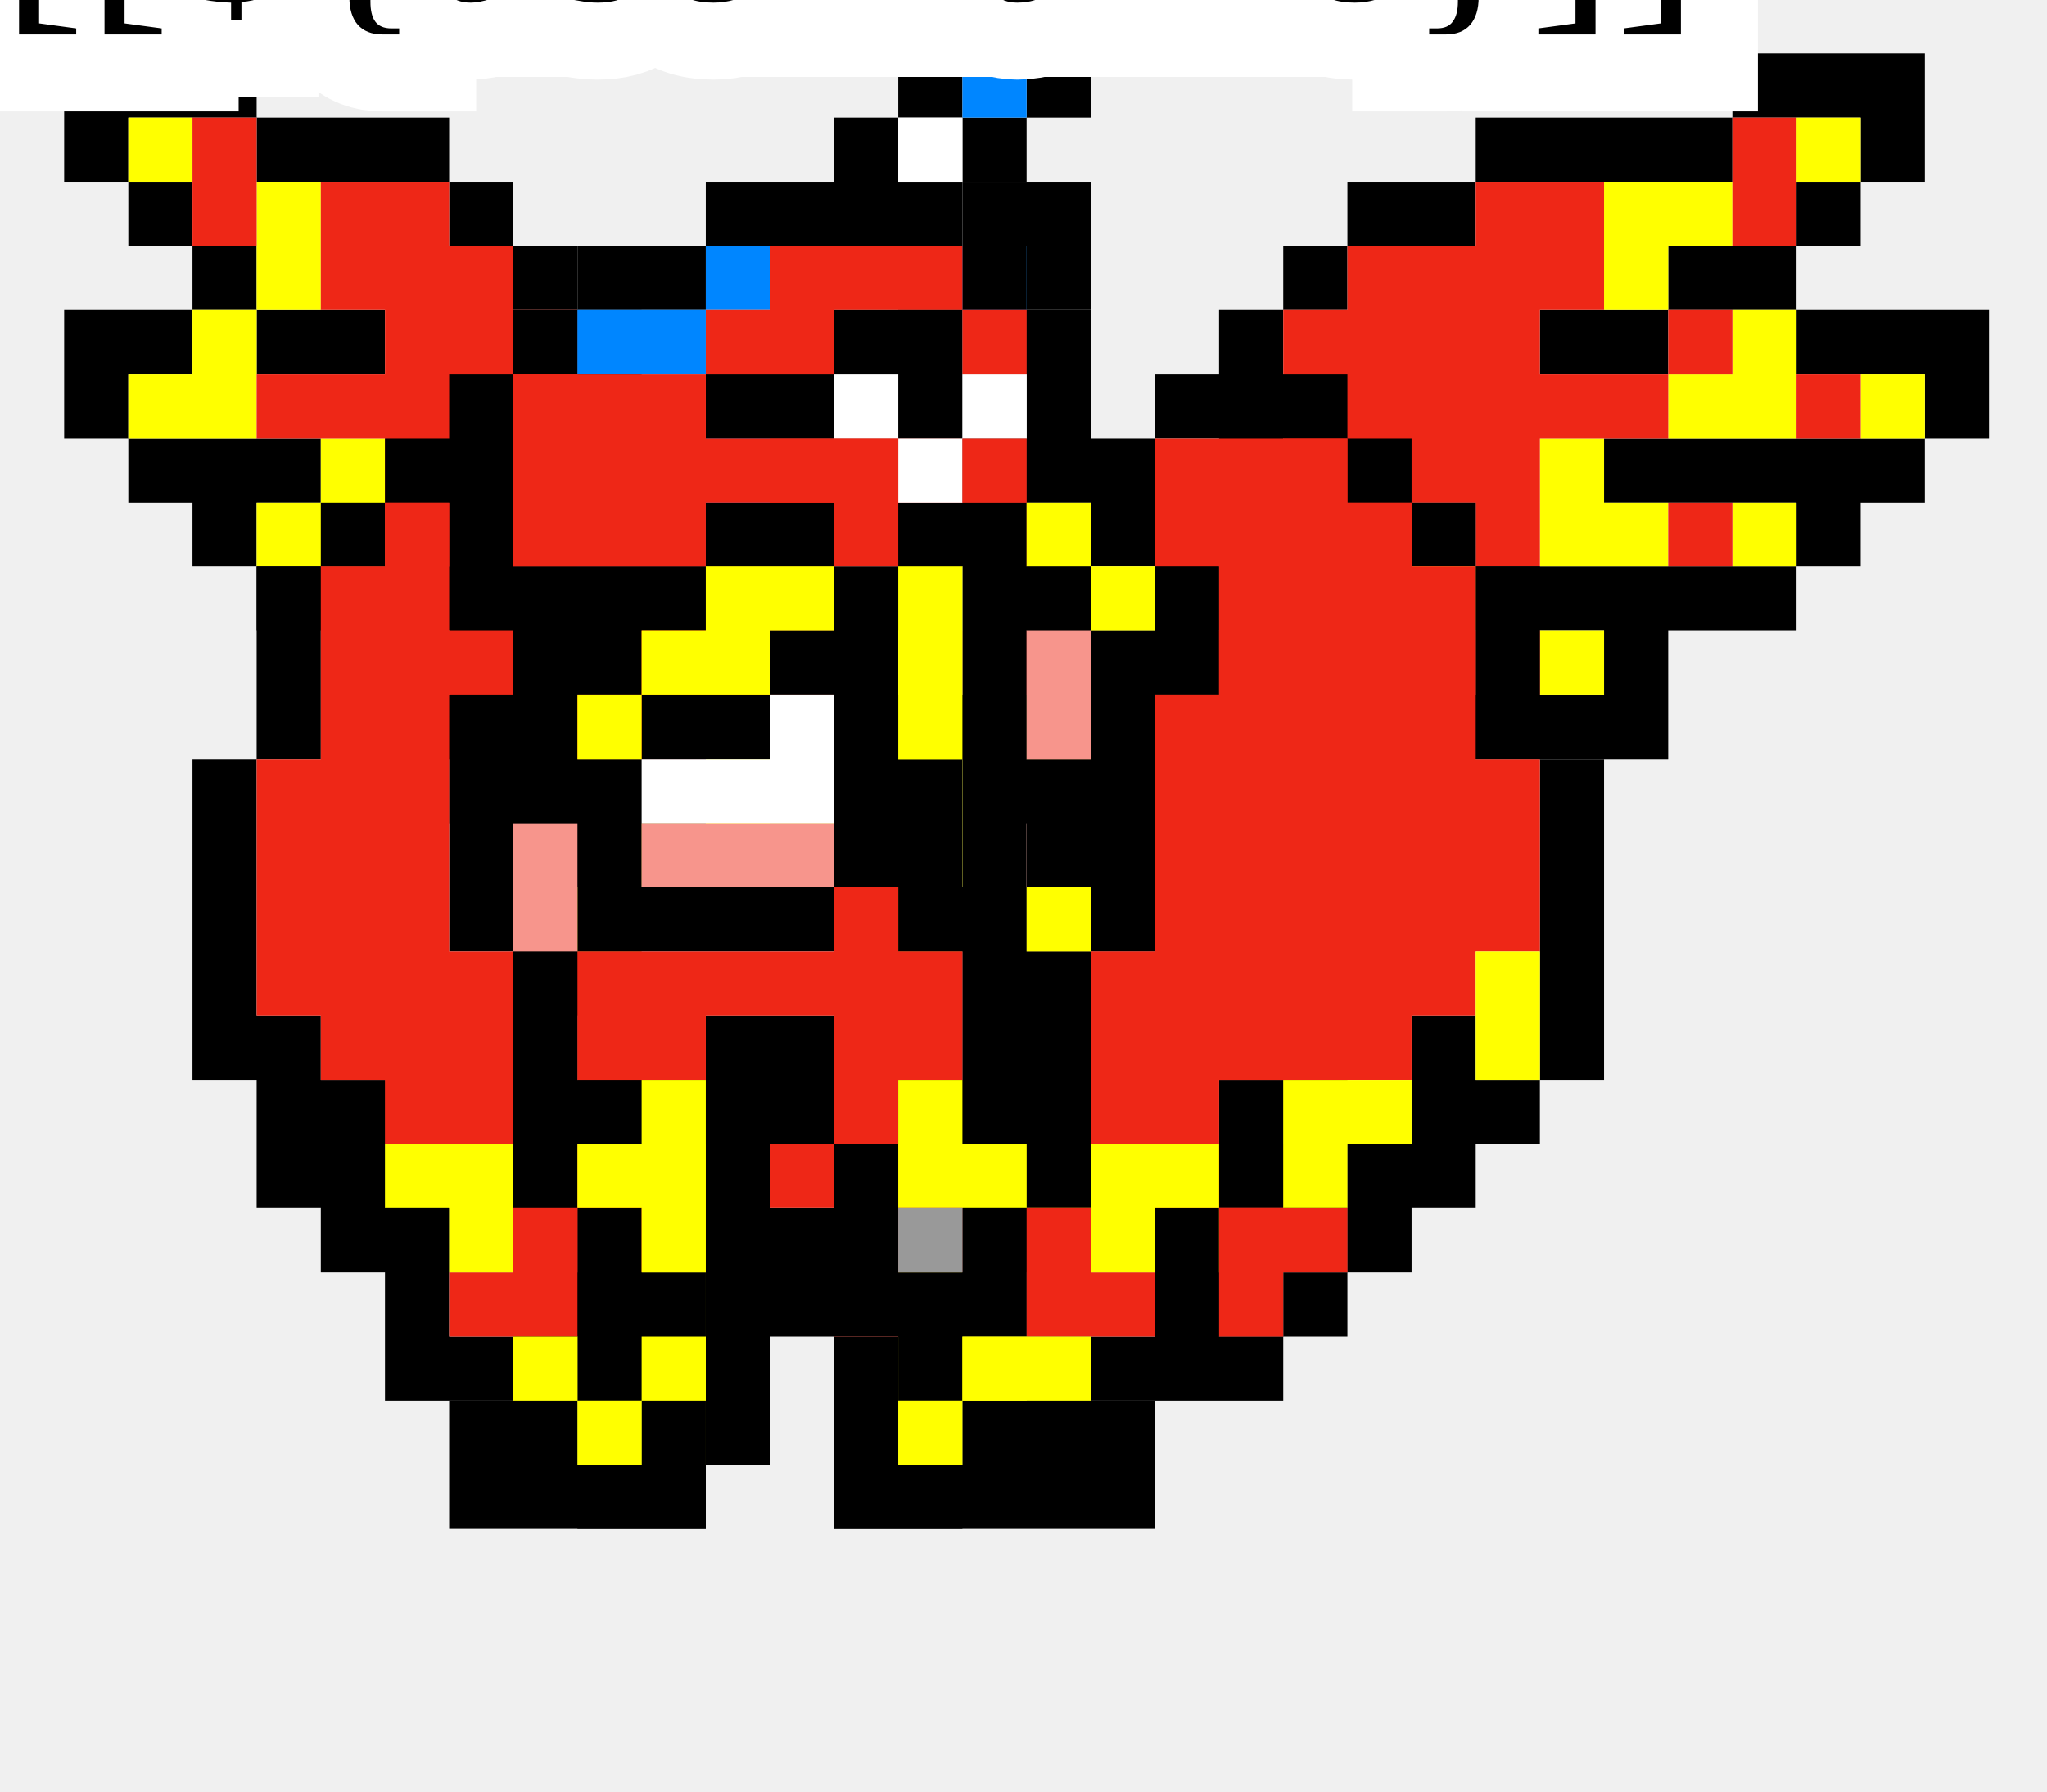
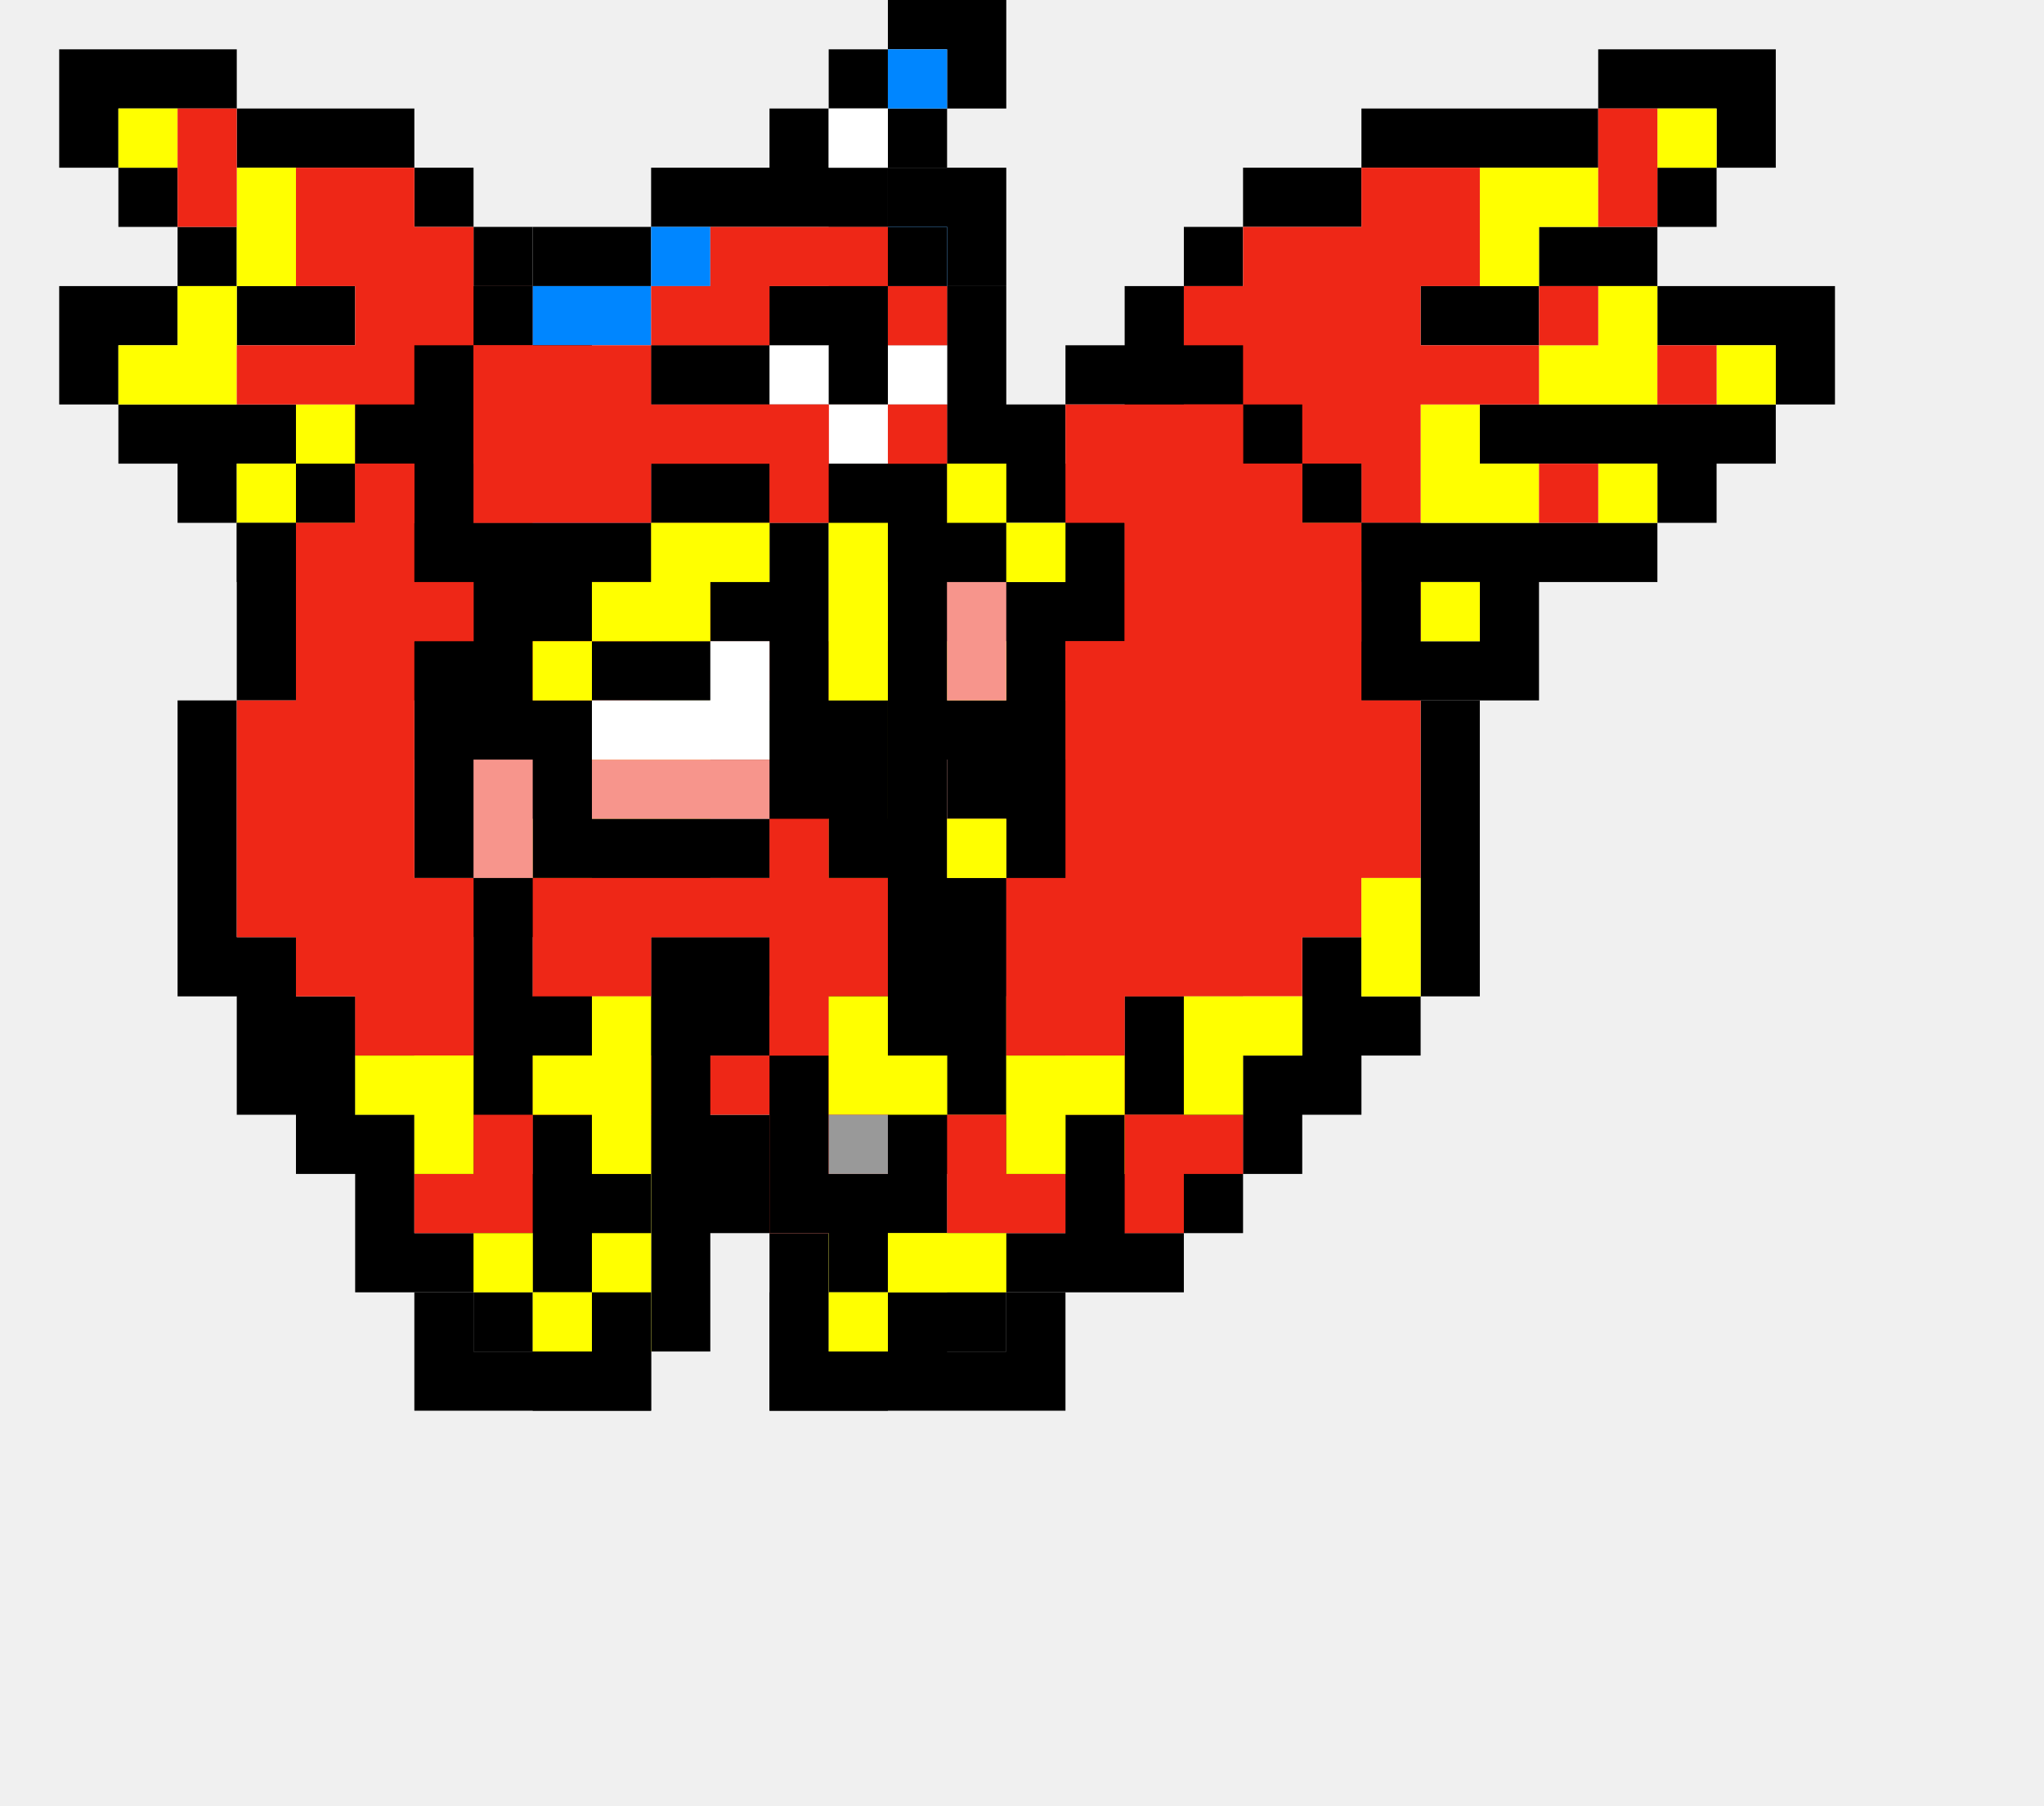
<svg xmlns="http://www.w3.org/2000/svg" fill="none" overflow="visible">
  <a href="https://github.com/[[${username}]]">
    <g id="body-[[${id}]]">
      <g id="frame1-[[${id}]]">
        <path stroke="#000000" d="M3 3h9M81 3h9M3 4h9M81 4h9M3 5h9M81 5h9M3 6h3M12 6h9M69 6h12M87 6h3M3 7h3M12 7h9M69 7h12M87 7h3M3 8h3M12 8h9M69 8h12M87 8h3M6 9h3M21 9h3M45 9h6M63 9h6M84 9h3M6 10h3M21 10h3M45 10h6M63 10h6M84 10h3M6 11h3M21 11h3M45 11h6M63 11h6M84 11h3M9 12h3M24 12h3M42 12h3M48 12h3M60 12h3M78 12h6M9 13h3M24 13h3M42 13h3M48 13h3M60 13h3M78 13h6M9 14h3M24 14h3M42 14h3M48 14h3M60 14h3M78 14h6M3 15h6M12 15h6M27 15h3M39 15h3M45 15h3M57 15h3M72 15h6M84 15h9M3 16h6M12 16h6M27 16h3M39 16h3M45 16h3M57 16h3M72 16h6M84 16h9M3 17h6M12 17h6M27 17h3M39 17h3M45 17h3M57 17h3M72 17h6M84 17h9M3 18h3M27 18h3M33 18h12M57 18h3M90 18h3M3 19h3M27 19h3M33 19h12M57 19h3M90 19h3M3 20h3M27 20h3M33 20h12M57 20h3M90 20h3M6 21h9M27 21h6M45 21h3M57 21h3M75 21h15M6 22h9M27 22h6M45 22h3M57 22h3M75 22h15M6 23h9M27 23h6M45 23h3M57 23h3M75 23h15M9 24h3M24 24h3M39 24h6M48 24h3M54 24h3M66 24h3M84 24h3M9 25h3M24 25h3M39 25h6M48 25h3M54 25h3M66 25h3M84 25h3M9 26h3M24 26h3M39 26h6M48 26h3M54 26h3M66 26h3M84 26h3M12 27h12M33 27h6M42 27h3M48 27h3M54 27h3M69 27h15M12 28h12M33 28h6M42 28h3M48 28h3M54 28h3M69 28h15M12 29h12M33 29h6M42 29h3M48 29h3M54 29h3M69 29h15M15 30h3M21 30h3M48 30h6M63 30h3M75 30h3M15 31h3M21 31h3M48 31h6M63 31h3M75 31h3M15 32h3M21 32h3M48 32h6M63 32h3M75 32h3M15 33h9M33 33h6M42 33h6M51 33h3M66 33h12M15 34h9M33 34h6M42 34h6M51 34h3M66 34h12M15 35h9M33 35h6M42 35h6M51 35h3M66 35h12M21 36h12M39 36h3M45 36h6M54 36h3M60 36h6M21 37h12M39 37h3M45 37h6M54 37h3M60 37h6M21 38h12M39 38h3M45 38h6M54 38h3M60 38h6M24 39h6M36 39h6M45 39h3M51 39h9M24 40h6M36 40h6M45 40h3M51 40h9M24 41h6M36 41h6M45 41h3M51 41h9M24 42h3M30 42h6M39 42h3M45 42h3M51 42h6M24 43h3M30 43h6M39 43h3M45 43h3M51 43h6M24 44h3M30 44h6M39 44h3M45 44h3M51 44h6M24 45h6M39 45h6M48 45h3M54 45h3M24 46h6M39 46h6M48 46h3M54 46h3M24 47h6M39 47h6M48 47h3M54 47h3M21 48h3M27 48h3M39 48h6M48 48h3M57 48h3M21 49h3M27 49h3M39 49h6M48 49h3M57 49h3M21 50h3M27 50h3M39 50h6M48 50h3M57 50h3M18 51h3M27 51h12M42 51h6M60 51h3M18 52h3M27 52h12M42 52h6M60 52h3M18 53h3M27 53h12M42 53h6M60 53h3M18 54h3M24 54h3M45 54h3M51 54h3M60 54h3M18 55h3M24 55h3M45 55h3M51 55h3M60 55h3M18 56h3M24 56h3M45 56h3M51 56h3M60 56h3M21 57h6M33 57h6M45 57h9M60 57h3M21 58h6M33 58h6M45 58h9M60 58h3M21 59h6M33 59h6M45 59h9M60 59h3M24 60h6M33 60h6M45 60h3M54 60h6M24 61h6M33 61h6M45 61h3M54 61h6M24 62h6M33 62h6M45 62h3M54 62h6M24 63h3M33 63h3M39 63h3M48 63h3M24 64h3M33 64h3M39 64h3M48 64h3M24 65h3M33 65h3M39 65h3M48 65h3M21 66h3M27 66h3M33 66h3M39 66h3M45 66h3M51 66h3M21 67h3M27 67h3M33 67h3M39 67h3M45 67h3M51 67h3M21 68h3M27 68h3M33 68h3M39 68h3M45 68h3M51 68h3M21 69h12M39 69h15M21 70h12M39 70h15M21 71h12M39 71h15" />
        <path stroke="#ffff00" d="M6 6h3M84 6h3M6 7h3M84 7h3M6 8h3M84 8h3M12 9h3M75 9h6M12 10h3M75 10h6M12 11h3M75 11h6M12 12h3M75 12h3M12 13h3M75 13h3M12 14h3M75 14h3M9 15h3M81 15h3M9 16h3M81 16h3M9 17h3M81 17h3M6 18h6M78 18h6M87 18h3M6 19h6M78 19h6M87 19h3M6 20h6M78 20h6M87 20h3M15 21h3M72 21h3M15 22h3M72 22h3M15 23h3M72 23h3M12 24h6M72 24h6M81 24h3M12 25h6M72 25h6M81 25h3M12 26h6M72 26h6M81 26h3M66 27h3M66 28h3M66 29h3M18 30h3M66 30h3M72 30h3M18 31h3M66 31h3M72 31h3M18 32h3M66 32h3M72 32h3M48 33h3M63 33h3M48 34h3M63 34h3M48 35h3M63 35h3M33 36h6M42 36h3M51 36h3M33 37h6M42 37h3M51 37h3M33 38h6M42 38h3M51 38h3M30 39h6M42 39h3M30 40h6M42 40h3M30 41h6M42 41h3M27 42h3M42 42h3M27 43h3M42 43h3M27 44h3M42 44h3M21 51h3M48 51h3M21 52h3M48 52h3M21 53h3M48 53h3M21 54h3M48 54h3M21 55h3M48 55h3M21 56h3M48 56h3M54 57h6M54 58h6M54 59h6M30 60h3M42 60h3M30 61h3M42 61h3M30 62h3M42 62h3M27 63h6M42 63h6M27 64h6M42 64h6M27 65h6M42 65h6M30 66h3M30 67h3M30 68h3" />
        <path stroke="#ee2717" d="M9 6h3M81 6h3M9 7h3M81 7h3M9 8h3M81 8h3M9 9h3M15 9h6M69 9h6M81 9h3M9 10h3M15 10h6M69 10h6M81 10h3M9 11h3M15 11h6M69 11h6M81 11h3M15 12h9M63 12h12M15 13h9M63 13h12M15 14h9M63 14h12M18 15h9M60 15h12M78 15h3M18 16h9M60 16h12M78 16h3M18 17h9M60 17h12M78 17h3M12 18h15M60 18h18M84 18h3M12 19h15M60 19h18M84 19h3M12 20h15M60 20h18M84 20h3M18 21h9M36 21h9M60 21h12M18 22h9M36 22h9M60 22h12M18 23h9M36 23h9M60 23h12M18 24h6M33 24h6M45 24h3M57 24h9M69 24h3M78 24h3M18 25h6M33 25h6M45 25h3M57 25h9M69 25h3M78 25h3M18 26h6M33 26h6M45 26h3M57 26h9M69 26h3M78 26h3M24 27h9M57 27h9M24 28h9M57 28h9M24 29h9M57 29h9M24 30h18M45 30h3M54 30h9M69 30h3M24 31h18M45 31h3M54 31h9M69 31h3M24 32h18M45 32h3M54 32h9M69 32h3M24 33h9M39 33h3M54 33h9M24 34h9M39 34h3M54 34h9M24 35h9M39 35h3M54 35h9M57 36h3M57 37h3M57 38h3M39 51h3M39 52h3M39 53h3M27 54h18M54 54h6M27 55h18M54 55h6M27 56h18M54 56h6M27 57h6M39 57h6M27 58h6M39 58h6M27 59h6M39 59h6M39 60h3M39 61h3M39 62h3" />
        <path stroke="#0086ff" d="M45 12h3M45 13h3M45 14h3M33 21h3M33 22h3M33 23h3M27 24h6M27 25h6M27 26h6" />
        <path stroke="#ffffff" d="M42 15h3M42 16h3M42 17h3M39 27h3M45 27h3M39 28h3M45 28h3M39 29h3M45 29h3M42 30h3M42 31h3M42 32h3M36 42h3M36 43h3M36 44h3M30 45h9M30 46h9M30 47h9" />
        <path stroke="#f7958c" d="M48 39h3M48 40h3M48 41h3M48 42h3M48 43h3M48 44h3M51 45h3M51 46h3M51 47h3M24 48h3M30 48h9M51 48h6M24 49h3M30 49h9M51 49h6M24 50h3M30 50h9M51 50h6M24 51h3M51 51h9M24 52h3M51 52h9M24 53h3M51 53h9" />
        <path stroke="#999999" d="M24 66h3M42 66h3M48 66h3M24 67h3M42 67h3M48 67h3M24 68h3M42 68h3M48 68h3" />
      </g>
      <g id="frame2-[[${id}]]">
        <path stroke="#000000" d="M45 0h6M45 1h6M45 2h6M42 3h3M48 3h3M42 4h3M48 4h3M42 5h3M48 5h3M39 6h3M45 6h3M39 7h3M45 7h3M39 8h3M45 8h3M33 9h12M33 10h12M33 11h12M27 12h6M45 12h3M27 13h6M45 13h3M27 14h6M45 14h3M24 15h3M39 15h6M48 15h3M24 16h3M39 16h6M48 16h3M24 17h3M39 17h6M48 17h3M21 18h3M33 18h6M42 18h3M48 18h3M54 18h9M21 19h3M33 19h6M42 19h3M48 19h3M54 19h9M21 20h3M33 20h6M42 20h3M48 20h3M54 20h9M18 21h6M48 21h6M63 21h3M18 22h6M48 22h6M63 22h3M18 23h6M48 23h6M63 23h3M15 24h3M21 24h3M33 24h6M42 24h6M51 24h3M66 24h3M15 25h3M21 25h3M33 25h6M42 25h6M51 25h3M66 25h3M15 26h3M21 26h3M33 26h6M42 26h6M51 26h3M66 26h3M12 27h3M21 27h12M39 27h3M45 27h6M54 27h3M69 27h3M12 28h3M21 28h12M39 28h3M45 28h6M54 28h3M69 28h3M12 29h3M21 29h12M39 29h3M45 29h6M54 29h3M69 29h3M12 30h3M24 30h6M36 30h6M45 30h3M51 30h6M69 30h3M12 31h3M24 31h6M36 31h6M45 31h3M51 31h6M69 31h3M12 32h3M24 32h6M36 32h6M45 32h3M51 32h6M69 32h3M12 33h3M21 33h6M30 33h6M39 33h3M45 33h3M51 33h3M69 33h3M12 34h3M21 34h6M30 34h6M39 34h3M45 34h3M51 34h3M69 34h3M12 35h3M21 35h6M30 35h6M39 35h3M45 35h3M51 35h3M69 35h3M9 36h3M21 36h9M39 36h6M48 36h6M72 36h3M9 37h3M21 37h9M39 37h6M48 37h6M72 37h3M9 38h3M21 38h9M39 38h6M48 38h6M72 38h3M9 39h3M21 39h3M27 39h3M39 39h6M48 39h6M72 39h3M9 40h3M21 40h3M27 40h3M39 40h6M48 40h6M72 40h3M9 41h3M21 41h3M27 41h3M39 41h6M48 41h6M72 41h3M9 42h3M21 42h3M27 42h12M42 42h6M51 42h3M72 42h3M9 43h3M21 43h3M27 43h12M42 43h6M51 43h3M72 43h3M9 44h3M21 44h3M27 44h12M42 44h6M51 44h3M72 44h3M9 45h3M24 45h3M45 45h6M72 45h3M9 46h3M24 46h3M45 46h6M72 46h3M9 47h3M24 47h3M45 47h6M72 47h3M9 48h6M24 48h3M33 48h6M45 48h6M66 48h3M72 48h3M9 49h6M24 49h3M33 49h6M45 49h6M66 49h3M72 49h3M9 50h6M24 50h3M33 50h6M45 50h6M66 50h3M72 50h3M12 51h6M24 51h6M33 51h6M45 51h6M57 51h3M66 51h6M12 52h6M24 52h6M33 52h6M45 52h6M57 52h3M66 52h6M12 53h6M24 53h6M33 53h6M45 53h6M57 53h3M66 53h6M12 54h6M24 54h3M33 54h3M39 54h3M48 54h3M57 54h3M63 54h6M12 55h6M24 55h3M33 55h3M39 55h3M48 55h3M57 55h3M63 55h6M12 56h6M24 56h3M33 56h3M39 56h3M48 56h3M57 56h3M63 56h6M15 57h6M27 57h3M33 57h3M39 57h3M45 57h3M54 57h3M63 57h3M15 58h6M27 58h3M33 58h3M39 58h3M45 58h3M54 58h3M63 58h3M15 59h6M27 59h3M33 59h3M39 59h3M45 59h3M54 59h3M63 59h3M18 60h3M27 60h6M39 60h9M54 60h3M60 60h3M18 61h3M27 61h6M39 61h9M54 61h3M60 61h3M18 62h3M27 62h6M39 62h9M54 62h3M60 62h3M18 63h6M27 63h3M42 63h3M51 63h9M18 64h6M27 64h3M42 64h3M51 64h9M18 65h6M27 65h3M42 65h3M51 65h9M24 66h3M30 66h3M39 66h3M45 66h6M24 67h3M30 67h3M39 67h3M45 67h6M24 68h3M30 68h3M39 68h3M45 68h6M27 69h6M39 69h6M27 70h6M39 70h6M27 71h6M39 71h6" />
        <path stroke="#0086ff" d="M45 3h3M45 4h3M45 5h3M33 12h3M33 13h3M33 14h3M27 15h6M27 16h6M27 17h6" />
        <path stroke="#ffffff" d="M42 6h3M42 7h3M42 8h3M39 18h3M45 18h3M39 19h3M45 19h3M39 20h3M45 20h3M42 21h3M42 22h3M42 23h3M36 33h3M36 34h3M36 35h3M30 36h9M30 37h9M30 38h9" />
        <path stroke="#ee2717" d="M36 12h9M36 13h9M36 14h9M33 15h6M45 15h3M33 16h6M45 16h3M33 17h6M45 17h3M24 18h9M24 19h9M24 20h9M24 21h18M45 21h3M54 21h9M24 22h18M45 22h3M54 22h9M24 23h18M45 23h3M54 23h9M18 24h3M24 24h9M39 24h3M54 24h12M18 25h3M24 25h9M39 25h3M54 25h12M18 26h3M24 26h9M39 26h3M54 26h12M15 27h6M57 27h12M15 28h6M57 28h12M15 29h6M57 29h12M15 30h9M57 30h12M15 31h9M57 31h12M15 32h9M57 32h12M15 33h6M54 33h15M15 34h6M54 34h15M15 35h6M54 35h15M12 36h9M54 36h18M12 37h9M54 37h18M12 38h9M54 38h18M12 39h9M54 39h18M12 40h9M54 40h18M12 41h9M54 41h18M12 42h9M39 42h3M54 42h18M12 43h9M39 43h3M54 43h18M12 44h9M39 44h3M54 44h18M12 45h12M27 45h18M51 45h18M12 46h12M27 46h18M51 46h18M12 47h12M27 47h18M51 47h18M15 48h9M27 48h6M39 48h6M51 48h15M15 49h9M27 49h6M39 49h6M51 49h15M15 50h9M27 50h6M39 50h6M51 50h15M18 51h6M39 51h3M51 51h6M18 52h6M39 52h3M51 52h6M18 53h6M39 53h3M51 53h6M24 57h3M48 57h3M57 57h6M24 58h3M48 58h3M57 58h6M24 59h3M48 59h3M57 59h6M21 60h6M48 60h6M57 60h3M21 61h6M48 61h6M57 61h3M21 62h6M48 62h6M57 62h3" />
        <path stroke="#ffff00" d="M48 24h3M48 25h3M48 26h3M33 27h6M42 27h3M51 27h3M33 28h6M42 28h3M51 28h3M33 29h6M42 29h3M51 29h3M30 30h6M42 30h3M30 31h6M42 31h3M30 32h6M42 32h3M27 33h3M42 33h3M27 34h3M42 34h3M27 35h3M42 35h3M48 42h3M48 43h3M48 44h3M69 45h3M69 46h3M69 47h3M69 48h3M69 49h3M69 50h3M30 51h3M42 51h3M60 51h6M30 52h3M42 52h3M60 52h6M30 53h3M42 53h3M60 53h6M18 54h6M27 54h6M42 54h6M51 54h6M60 54h3M18 55h6M27 55h6M42 55h6M51 55h6M60 55h3M18 56h6M27 56h6M42 56h6M51 56h6M60 56h3M21 57h3M30 57h3M51 57h3M21 58h3M30 58h3M51 58h3M21 59h3M30 59h3M51 59h3M24 63h3M45 63h6M24 64h3M45 64h6M24 65h3M45 65h6M27 66h3M42 66h3M27 67h3M42 67h3M27 68h3M42 68h3" />
        <path stroke="#f7958c" d="M48 30h3M48 31h3M48 32h3M48 33h3M48 34h3M48 35h3M24 39h3M30 39h9M24 40h3M30 40h9M24 41h3M30 41h9M24 42h3M24 43h3M24 44h3" />
        <path stroke="#999999" d="M42 57h3M42 58h3M42 59h3" />
      </g>
-     </g>
-     <g id="username-[[${id}]]">
-       <text style="stroke:white; stroke-width:0.6em">[[${username}]]</text>
-       <text style="fill:black">[[${username}]]</text>
+       <svg viewBox="0 0 100 30" width="100" height="30" x="0" y="-20">
+         <g id="username-[[${id}]]">
+           <rect x="0" y="0" width="100" height="20" fill="black" fill-opacity="0.8" rx="5" />
+           <svg x="4" y="2.5" width="15" height="15" viewBox="0 0 100 100">
+             <path fill-rule="evenodd" clip-rule="evenodd" d="M48.854 0C21.839 0 0 22 0 49.217c0 21.756 13.993 40.172 33.405 46.69 2.427.49 3.316-1.059 3.316-2.362 0-1.141-.08-5.052-.08-9.127-13.59 2.934-16.42-5.867-16.42-5.867-2.184-5.704-5.42-7.17-5.42-7.17-4.448-3.015.324-3.015.324-3.015 4.934.326 7.523 5.052 7.523 5.052 4.367 7.496 11.404 5.378 14.235 4.074.404-3.178 1.699-5.378 3.074-6.6-10.839-1.141-22.243-5.378-22.243-24.283 0-5.378 1.94-9.778 5.014-13.2-.485-1.222-2.184-6.275.486-13.038 0 0 4.125-1.304 13.426 5.052a46.97 46.97 0 0 1 12.214-1.63c4.125 0 8.33.571 12.213 1.63 9.302-6.356 13.427-5.052 13.427-5.052 2.67 6.763.97 11.816.485 13.038 3.155 3.422 5.015 7.822 5.015 13.2 0 18.905-11.404 23.06-22.324 24.283 1.78 1.548 3.316 4.481 3.316 9.126 0 6.6-.08 11.897-.08 13.526 0 1.304.89 2.853 3.316 2.364 19.412-6.52 33.405-24.935 33.405-46.691C97.707 22 75.788 0 48.854 0z" fill="#fff" />
+           </svg>
+           <text x="25" y="11" dominant-baseline="middle" style="fill:white" textLength="70" lengthAdjust="spacing">
+                         [[${username}]]
+                     </text>
+           <rect x="0" y="23" width="[[${exp}]]" height="2" fill="#48ff00" rx="1" />
+         </g>
+       </svg>
    </g>
  </a>
  <style>
        #frame1-[[${id}]] {
-             animation: 1s frameToggle infinite;
+         animation: 1s frameToggle infinite;
        }
        #frame2-[[${id}]] {
-             animation: 1s frameToggle infinite reverse;
+         animation: 1s frameToggle infinite reverse;
        }
        #body-[[${id}]] {
-             animation: move-body-[[${id}]] [[${motion.duration}]]s infinite;
+         animation: move-body-[[${id}]] [[${motion.duration}]]s infinite;
        }
        #username-[[${id}]] {
-             animation: move-username-[[${id}]] [[${motion.duration}]]s infinite;
+         animation: move-username-[[${id}]] [[${motion.duration}]]s infinite;
        }
        @keyframes move-body-[[${id}]] {
-             0%, 10% {
-                 transform: translate([[${motion.positions[0].x}]]%, [[${y}]]%) scaleX([[${motion.positions[0].direction}]]);
-             }
-             20%, 30% {
-                 transform: translate([[${motion.positions[1].x}]]%, [[${y}]]%) scaleX([[${motion.positions[1].direction}]]);
-             }
-             40%, 50% {
-                 transform: translate([[${motion.positions[2].x}]]%, [[${y}]]%) scaleX([[${motion.positions[2].direction}]]);
-             }
-             50.01% {
-                 transform: translate([[${motion.positions[3].x}]]%, [[${y}]]%) scaleX([[${motion.positions[3].direction}]]);
-             }
-             60%, 70% {
-                 transform: translate([[${motion.positions[4].x}]]%, [[${y}]]%) scaleX([[${motion.positions[4].direction}]]);
-             }
-             80%, 100% {
-                 transform: translate([[${motion.positions[5].x}]]%, [[${y}]]%) scaleX([[${motion.positions[5].direction}]]);
-             }
+         0%, 10% {
+         transform: translate([[${motion.positions[0].x}]]%, [[${y}]]%) scaleX([[${motion.positions[0].direction}]]);
+         }
+         20%, 30% {
+         transform: translate([[${motion.positions[1].x}]]%, [[${y}]]%) scaleX([[${motion.positions[1].direction}]]);
+         }
+         40%, 50% {
+         transform: translate([[${motion.positions[2].x}]]%, [[${y}]]%) scaleX([[${motion.positions[2].direction}]]);
+         }
+         50.01% {
+         transform: translate([[${motion.positions[3].x}]]%, [[${y}]]%) scaleX([[${motion.positions[3].direction}]]);
+         }
+         60%, 70% {
+         transform: translate([[${motion.positions[4].x}]]%, [[${y}]]%) scaleX([[${motion.positions[4].direction}]]);
+         }
+         80%, 100% {
+         transform: translate([[${motion.positions[5].x}]]%, [[${y}]]%) scaleX([[${motion.positions[5].direction}]]);
+         }
        }
        @keyframes move-username-[[${id}]] {
-             0%, 10% {
-                 transform: translate([[${motion.namePositions[0].x}]]%, [[${y}-1]]%);
-             }
-             20%, 30% {
-                 transform: translate([[${motion.namePositions[1].x}]]%, [[${y}-1]]%);
-             }
-             40%, 50% {
-                 transform: translate([[${motion.namePositions[2].x}]]%, [[${y}-1]]%);
-             }
-             50.01% {
-                 transform: translate([[${motion.namePositions[3].x}]]%, [[${y}-1]]%);
-             }
-             60%, 70% {
-                 transform: translate([[${motion.namePositions[4].x}]]%, [[${y}-1]]%);
-             }
-             80%, 100% {
-                 transform: translate([[${motion.namePositions[5].x}]]%, [[${y}-1]]%);
-             }
+         0%, 10% {
+         transform: scaleX([[${motion.positions[0].direction}]])
+         translateX([[${motion.positions[0].direction &gt; 0 ? 0: -100}]]%);
+         }
+         20%, 30% {
+         transform: scaleX([[${motion.positions[1].direction}]])
+         translateX([[${motion.positions[1].direction &gt; 0 ? 0: -100}]]%);
+         }
+         40%, 50% {
+         transform: scaleX([[${motion.positions[2].direction}]])
+         translateX([[${motion.positions[2].direction &gt; 0 ? 0: -100}]]%);
+         }
+         50.01% {
+         transform: scaleX([[${motion.positions[3].direction}]])
+         translateX([[${motion.positions[3].direction &gt; 0 ? 0: -100}]]%);
+         }
+         60%, 70% {
+         transform: scaleX([[${motion.positions[4].direction}]])
+         translateX([[${motion.positions[4].direction &gt; 0 ? 0: -100}]]%);
+         }
+         80%, 100% {
+         transform: scaleX([[${motion.positions[5].direction}]])
+         translateX([[${motion.positions[5].direction &gt; 0 ? 0: -100}]]%);
+         }
        }
    </style>
</svg>
